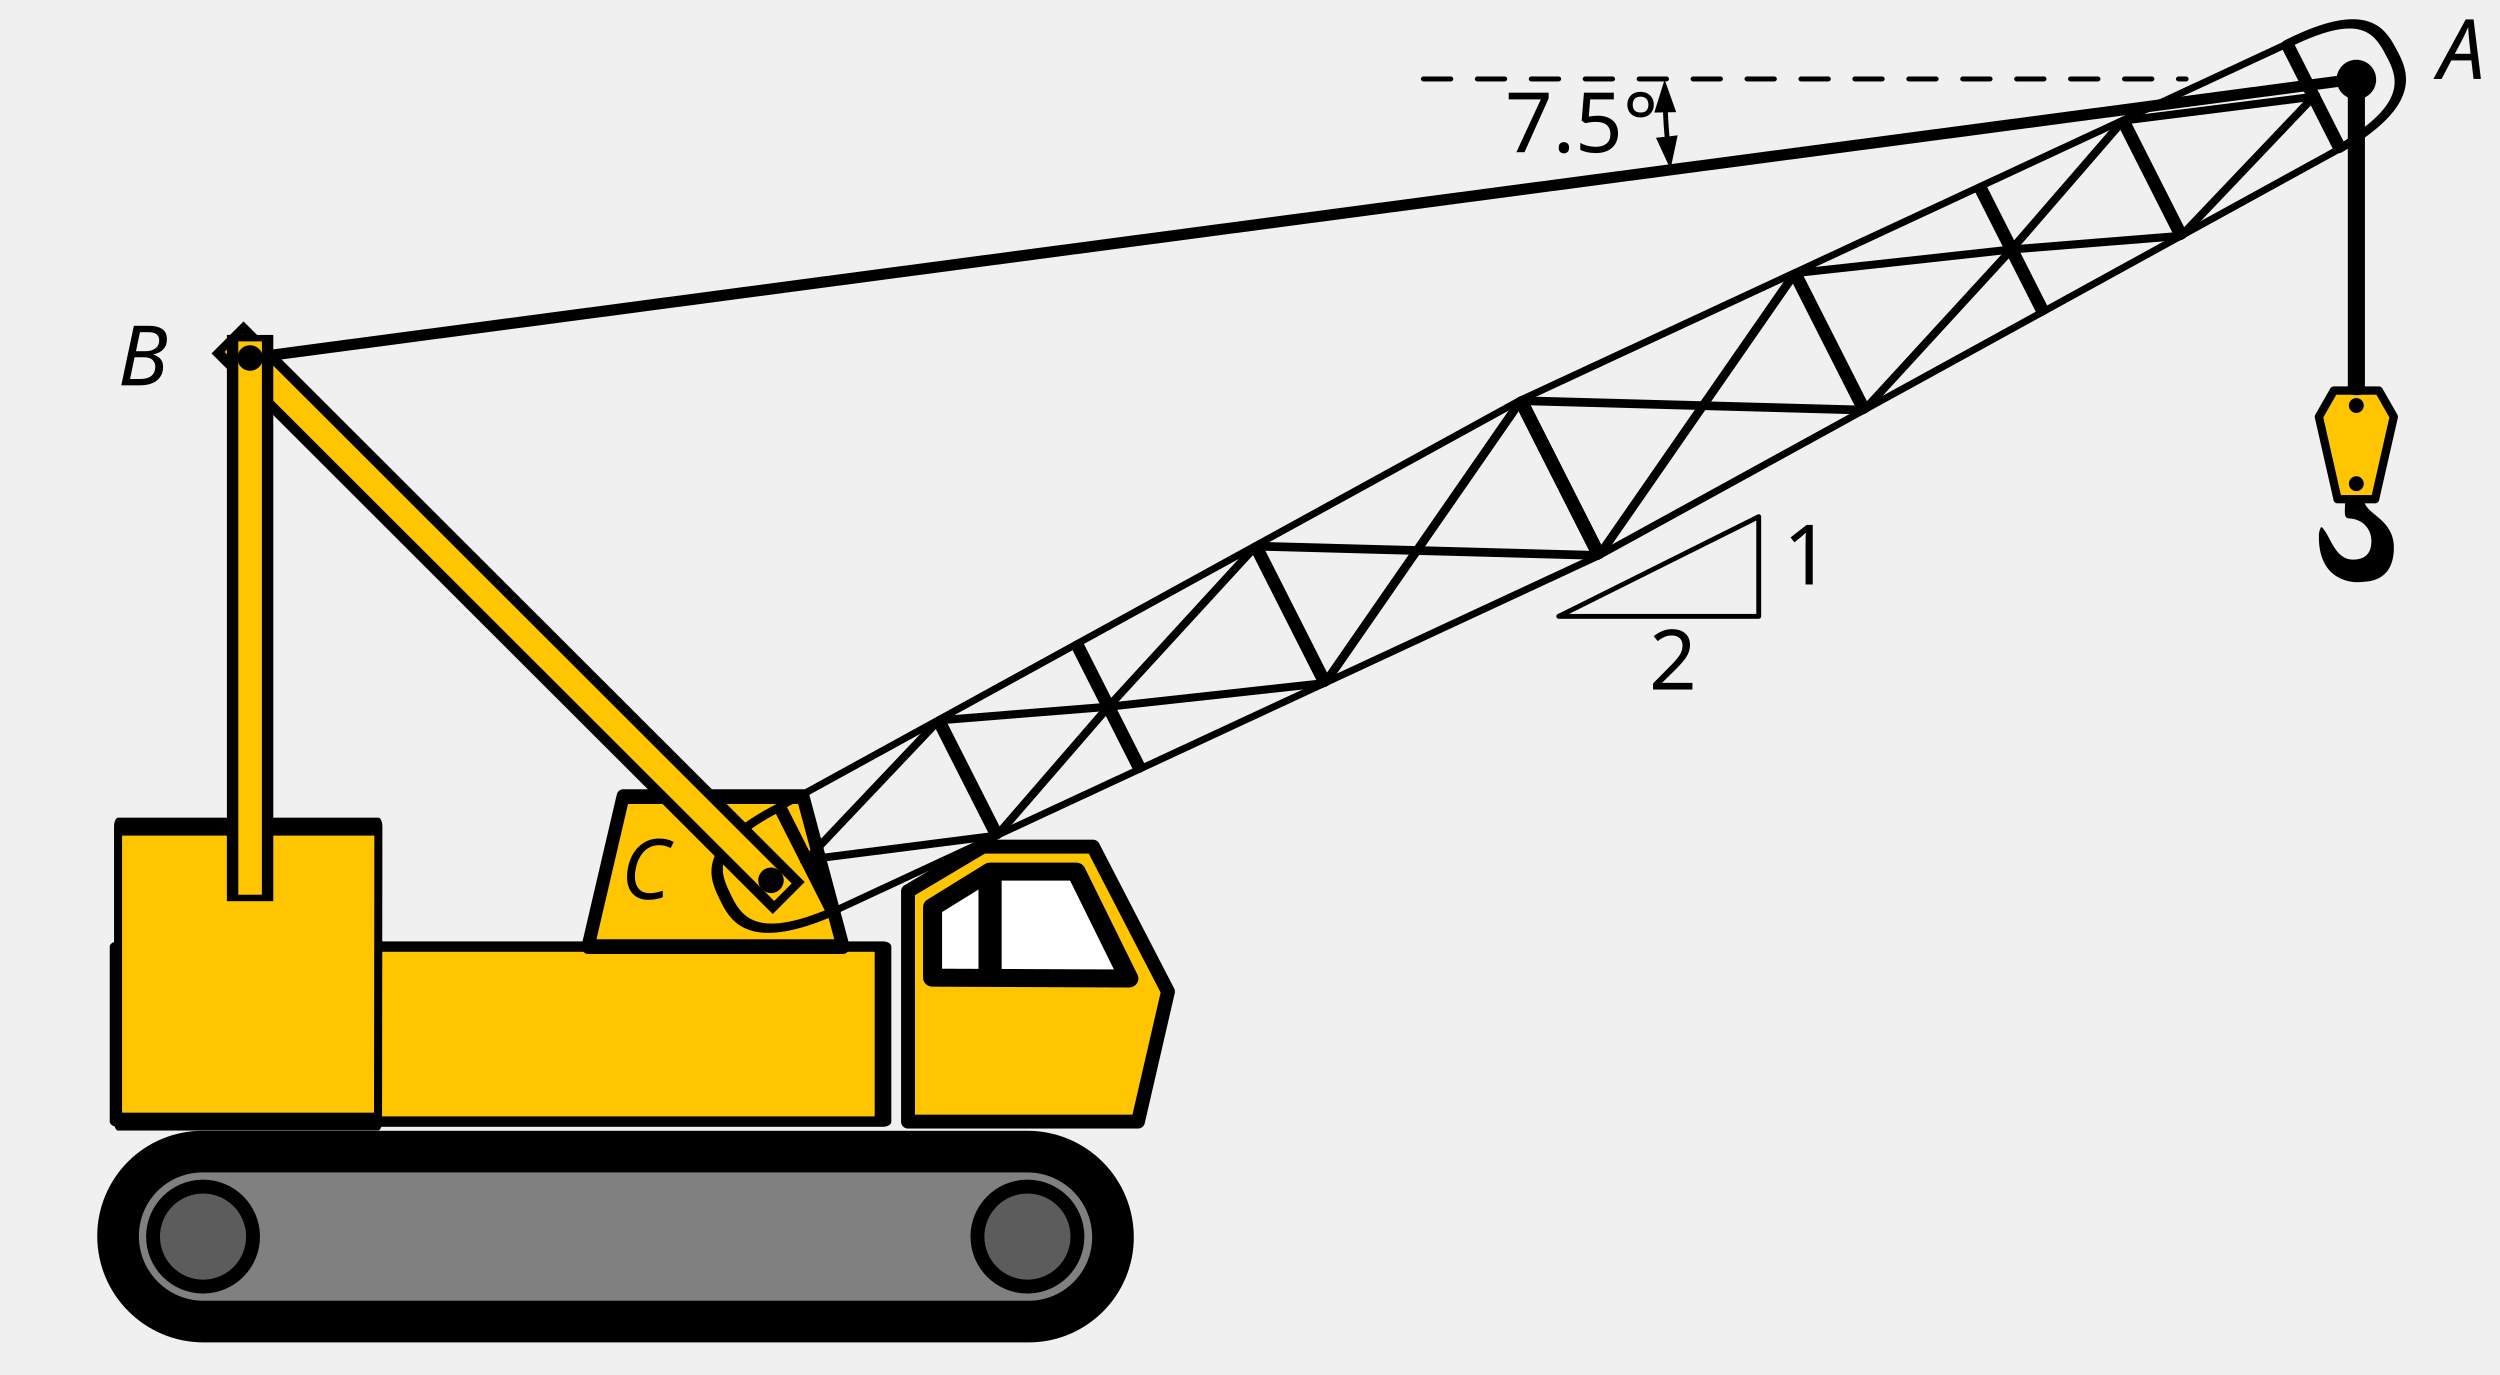
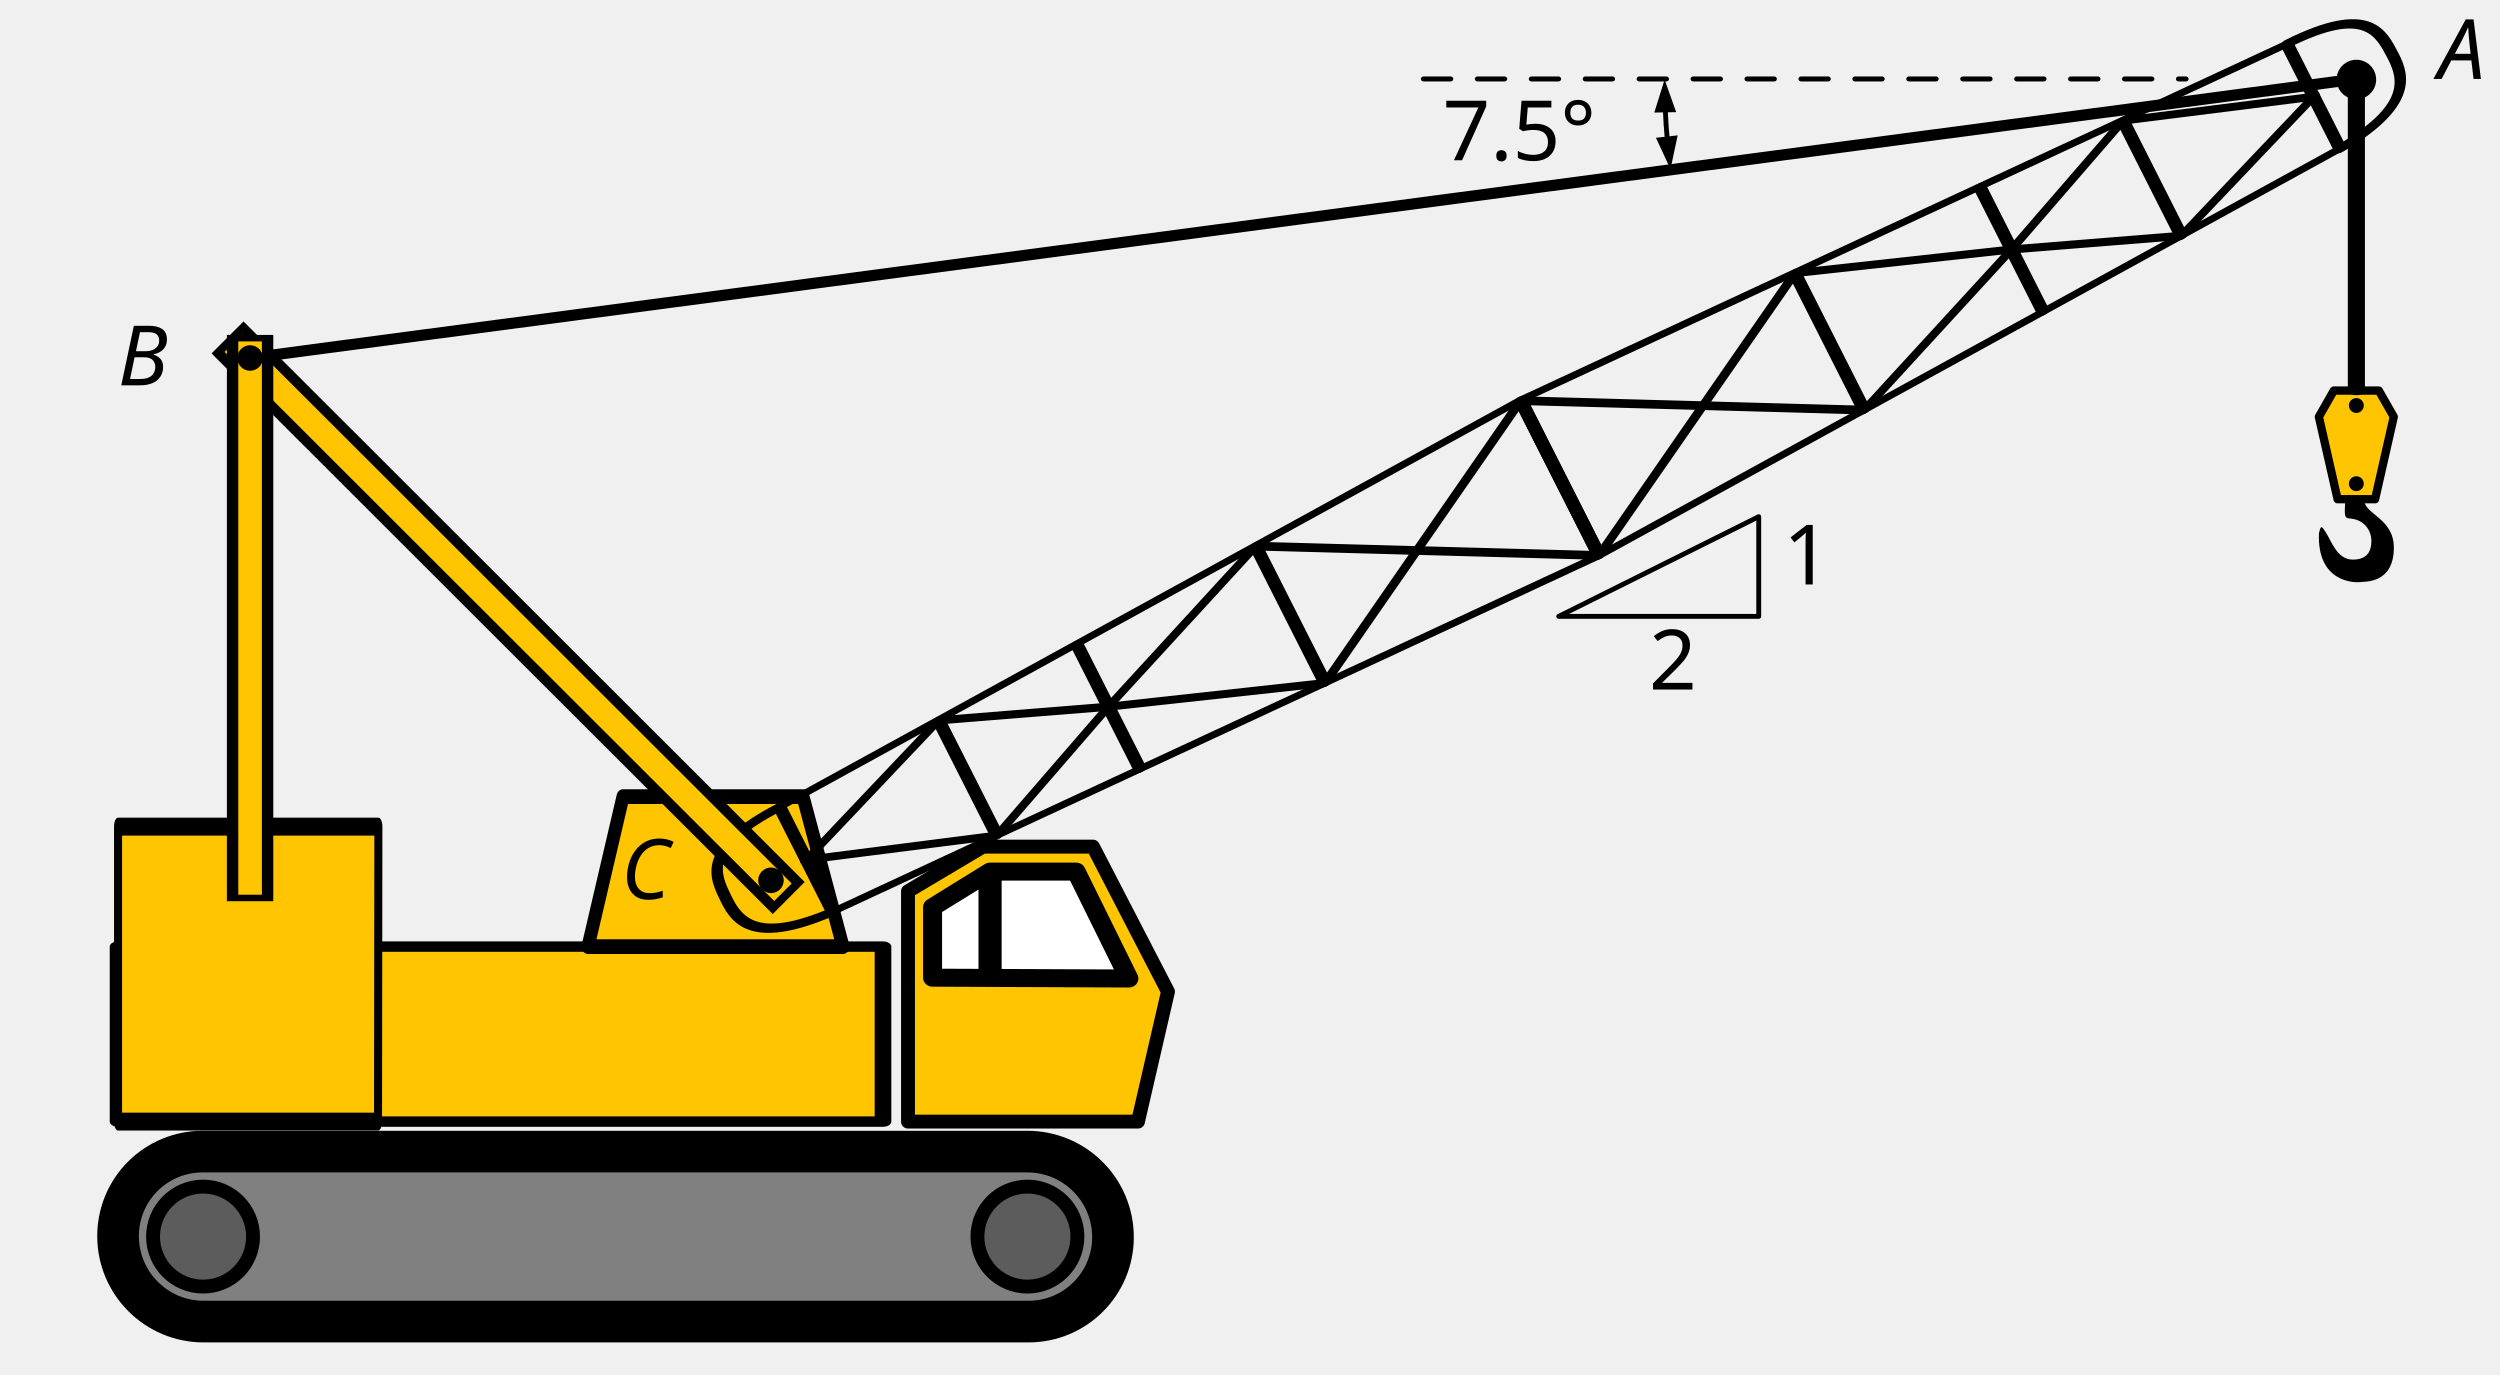
<svg xmlns="http://www.w3.org/2000/svg" width="100%" height="100%" viewBox="0 0 360 198" version="1.1" xml:space="preserve" style="fill-rule:evenodd;clip-rule:evenodd;stroke-linecap:round;stroke-miterlimit:1.5;">
  <g transform="matrix(1,0,0,1,-1553,-50)">
    <g id="mobile_crane" transform="matrix(0.72,0,0,0.528,1511.96,23.6)">
      <rect x="57" y="50" width="500" height="375" style="fill:none;" />
      <g transform="matrix(0.999928,0,0,1.36354,-3.38285,-155.436)">
        <g id="track">
          <path d="M265.888,381C270.426,381 274.779,382.803 277.988,386.012C281.197,389.221 283,393.574 283,398.112L283,398.114C283,407.44 275.44,415 266.114,415C228.629,415 138.814,415 101.116,415C91.663,415 84,407.337 84,397.884C84,397.883 84,397.883 84,397.882C84,393.405 85.779,389.111 88.945,385.945C92.111,382.779 96.405,381 100.882,381L265.888,381Z" style="fill:rgb(128,128,128);stroke:black;stroke-width:8.33px;" />
          <g transform="matrix(0.833333,0,0,0.833333,9.33233,57.1667)">
            <circle cx="110" cy="409" r="12" style="fill-opacity:0.28;stroke:black;stroke-width:3.33px;stroke-linecap:butt;" />
          </g>
          <g transform="matrix(0.833333,0,0,0.833333,174.221,57.1667)">
            <circle cx="110" cy="409" r="12" style="fill-opacity:0.28;stroke:black;stroke-width:3.33px;stroke-linecap:butt;" />
          </g>
        </g>
        <g id="body">
          <g transform="matrix(1,0,0,0.625,18,140)">
            <rect x="66" y="320" width="153" height="56" style="fill:rgb(255,197,0);stroke:black;stroke-width:3.33px;stroke-linejoin:round;" />
          </g>
          <g transform="matrix(0.881356,0,0,1,28.4322,0)">
            <path d="M227.567,340L218.49,310L177.644,310L169.702,340L227.567,340Z" style="fill:rgb(255,197,0);stroke:black;stroke-width:2.95px;stroke-linejoin:round;" />
          </g>
          <g id="weight" transform="matrix(0.881356,0,0,1.96667,-64.0678,-293.667)">
            <path d="M227,340L227.077,310L168,310L168,340L227,340Z" style="fill:rgb(255,197,0);stroke:black;stroke-width:1.82px;stroke-linejoin:round;" />
          </g>
        </g>
        <g id="cab">
          <g transform="matrix(1,0,0,1,14,0)">
            <path d="M228,375L274,375L280,349L265,320L243,320L228,328.924L228,375Z" style="fill:rgb(255,197,0);stroke:black;stroke-width:2.78px;stroke-linejoin:round;" />
          </g>
          <g transform="matrix(0.7667,0,0,0.726146,56.7732,95.3833)">
            <path d="M248,326L263,316.213L285.46,316.213L299.212,345.655L248,345.425L248,326Z" style="fill:white;stroke:black;stroke-width:4.96px;stroke-linejoin:round;" />
          </g>
          <path d="M258.415,325L258.415,346.26" style="fill:none;stroke:black;stroke-width:4.63px;stroke-linecap:butt;" />
        </g>
      </g>
      <g id="boom" transform="matrix(0.956978,-0.395335,0.289912,1.30497,-12.4302,11.1267)">
        <g transform="matrix(1.08738,-0.191735,0.173648,0.984808,-111.228,110.413)">
          <g transform="matrix(-1.11692,0,0,0.667761,771.623,70.1025)">
            <g>
              <g transform="matrix(1.00366,0,0,1.00366,-19.8718,8.26007)">
                <path d="M374.5,202L238,193.5L238,158.5L374.5,150" style="fill:none;stroke:black;stroke-width:2.09px;stroke-linejoin:round;" />
              </g>
              <g transform="matrix(-1.15547,0,0,1.49754,827.954,-104.981)">
                <path d="M527.018,181.846C539.719,181.928 539.499,188.404 539.55,193.575C539.601,198.746 538.468,204.278 527.018,205.303" style="fill:none;stroke:black;stroke-width:1.69px;stroke-linejoin:round;" />
              </g>
              <g transform="matrix(0.999989,0.00110936,0.00110936,0.884626,-0.172592,17.9495)">
                <path d="M356,159L355.935,217.782" style="fill:none;stroke:black;stroke-width:2.15px;stroke-linejoin:round;" />
              </g>
              <path d="M248.349,165.672L273.914,185" style="fill:none;stroke:black;stroke-width:2.1px;stroke-linejoin:round;" />
              <path d="M248.349,204.328L273.914,185" style="fill:none;stroke:black;stroke-width:2.1px;stroke-linejoin:round;" />
              <path d="M248.349,165.672L219,185.048" style="fill:none;stroke:black;stroke-width:2.1px;stroke-linejoin:round;" />
              <path d="M219,185.048L248.349,204.328" style="fill:none;stroke:black;stroke-width:2.1px;stroke-linejoin:round;" />
              <path d="M248.349,165.672L248.349,204.424" style="fill:none;stroke:black;stroke-width:2.1px;stroke-linejoin:round;" />
              <path d="M273.914,185L273.914,205.895" style="fill:none;stroke:black;stroke-width:2.1px;stroke-linejoin:round;" />
              <path d="M273.914,185L273.914,164.004" style="fill:none;stroke:black;stroke-width:2.1px;stroke-linejoin:round;" />
              <g transform="matrix(0.959167,0.0408163,0.0408163,0.9592,4.04679,-4.04513)">
                <path d="M307,207.98L360.356,154.646" style="fill:none;stroke:black;stroke-width:2.1px;stroke-linejoin:round;" />
              </g>
              <path d="M307,162.02L356,210.969" style="fill:none;stroke:black;stroke-width:2.1px;stroke-linejoin:round;" />
              <path d="M307,162.02L307,207.98" style="fill:none;stroke:black;stroke-width:2.1px;stroke-linejoin:round;" />
              <path d="M307,162.02L273.914,185" style="fill:none;stroke:black;stroke-width:2.1px;stroke-linejoin:round;" />
              <path d="M307,207.98L273.914,185" style="fill:none;stroke:black;stroke-width:2.1px;stroke-linejoin:round;" />
            </g>
          </g>
          <g transform="matrix(1.11692,0,0,0.667761,-23.6234,70.1025)">
            <g>
              <g transform="matrix(1.00366,0,0,1.00366,-19.8718,8.26007)">
                <path d="M374.5,202L238,193.5L238,158.5L374.5,150" style="fill:none;stroke:black;stroke-width:2.09px;stroke-linejoin:round;" />
              </g>
              <g transform="matrix(-1.15547,0,0,1.49754,827.954,-104.981)">
                <path d="M527.018,181.846C539.719,181.928 539.499,188.404 539.55,193.575C539.601,198.746 538.468,204.278 527.018,205.303" style="fill:none;stroke:black;stroke-width:1.69px;stroke-linejoin:round;" />
              </g>
              <g transform="matrix(0.999989,0.00110936,0.00110936,0.884626,-0.172592,17.9495)">
                <path d="M356,159L355.935,217.782" style="fill:none;stroke:black;stroke-width:2.15px;stroke-linejoin:round;" />
              </g>
              <path d="M248.349,165.672L273.914,185" style="fill:none;stroke:black;stroke-width:2.1px;stroke-linejoin:round;" />
              <path d="M248.349,204.328L273.914,185" style="fill:none;stroke:black;stroke-width:2.1px;stroke-linejoin:round;" />
              <path d="M248.349,165.672L219,185.048" style="fill:none;stroke:black;stroke-width:2.1px;stroke-linejoin:round;" />
              <path d="M219,185.048L248.349,204.328" style="fill:none;stroke:black;stroke-width:2.1px;stroke-linejoin:round;" />
              <path d="M248.349,165.672L248.349,204.424" style="fill:none;stroke:black;stroke-width:2.1px;stroke-linejoin:round;" />
              <path d="M273.914,185L273.914,205.895" style="fill:none;stroke:black;stroke-width:2.1px;stroke-linejoin:round;" />
              <path d="M273.914,185L273.914,164.004" style="fill:none;stroke:black;stroke-width:2.1px;stroke-linejoin:round;" />
              <g transform="matrix(0.959167,0.0408163,0.0408163,0.9592,4.04679,-4.04513)">
                <path d="M307,207.98L360.356,154.646" style="fill:none;stroke:black;stroke-width:2.1px;stroke-linejoin:round;" />
              </g>
              <path d="M307,162.02L356,210.969" style="fill:none;stroke:black;stroke-width:2.1px;stroke-linejoin:round;" />
              <path d="M307,162.02L307,207.98" style="fill:none;stroke:black;stroke-width:2.1px;stroke-linejoin:round;" />
              <path d="M307,162.02L273.914,185" style="fill:none;stroke:black;stroke-width:2.1px;stroke-linejoin:round;" />
              <path d="M307,207.98L273.914,185" style="fill:none;stroke:black;stroke-width:2.1px;stroke-linejoin:round;" />
            </g>
          </g>
        </g>
        <g transform="matrix(0.776806,1.38253e-16,1.38253e-16,-0.776806,-214.558,459.214)">
          <circle cx="475" cy="257" r="2.575" style="stroke:black;stroke-width:2.68px;stroke-linejoin:round;" />
        </g>
      </g>
      <g id="topping-lift" transform="matrix(1.54013,-0.0824141,-0.0572472,1.37305,-52.2877,-148.12)">
        <path d="M111.691,222.105L383.745,183.006" style="fill:none;stroke:black;stroke-width:2.23px;stroke-linejoin:round;" />
      </g>
      <g transform="matrix(0.706679,-0.964681,0.605599,0.824937,-87.6729,161.288)">
        <g transform="matrix(-5.55112e-17,0.931244,1,5.55112e-17,37.9078,44.0081)">
          <rect x="110.034" y="103" width="196.966" height="7" style="fill:rgb(255,197,0);stroke:black;stroke-width:2.05px;stroke-linecap:butt;" />
        </g>
        <g transform="matrix(-0.776806,-5.55112e-17,5.55112e-17,0.907429,513.391,91.7907)">
          <circle cx="475" cy="257" r="2.575" style="stroke:black;stroke-width:1.43px;stroke-linejoin:round;" />
        </g>
      </g>
      <g transform="matrix(0.999928,0,0,1.03199,-3.38285,-45.9341)">
        <g transform="matrix(1,0,0,1,-34,0.373805)">
          <g transform="matrix(-0.776806,0,0,1.02637,513.391,61.2222)">
            <circle cx="475" cy="257" r="2.575" />
          </g>
          <g transform="matrix(1.5238e-17,0.751145,1,1.5238e-17,37.9078,99.2985)">
            <rect x="110.034" y="103" width="196.966" height="7" style="fill:rgb(255,197,0);stroke:black;stroke-width:2.28px;stroke-linecap:butt;" />
          </g>
        </g>
        <g transform="matrix(-0.776806,-1.70925e-16,-1.29364e-16,1.02637,479.391,-76.2089)">
          <circle cx="475" cy="257" r="2.575" style="stroke:black;stroke-width:1.43px;stroke-linejoin:round;" />
        </g>
      </g>
      <g id="Hook" transform="matrix(0.999928,0,0,1.36354,20.6178,-128.482)">
        <g transform="matrix(0.749252,0,0,0.749252,127.823,52.4215)">
          <g transform="matrix(1,0,0,1,36.9877,4)">
            <path d="M476,205L480,212L475,234L465,234L460,212L464,205L476,205Z" style="fill:rgb(255,197,0);stroke:black;stroke-width:2.22px;stroke-linejoin:round;" />
          </g>
          <circle cx="506.988" cy="212.988" r="1.988" />
          <g transform="matrix(1,0,0,1,0,20.8693)">
            <circle cx="506.988" cy="212.988" r="1.988" />
          </g>
          <g transform="matrix(1,0,0,1,35.0063,2.12686)">
            <path d="M469,235.873C470.314,235.873 472.687,235.878 474.11,235.873C473.766,239.869 482.123,240.781 482,249C481.859,258.409 474.389,257.816 473,258C471.611,258.184 461.49,258.202 462,245C462.532,242.614 462.716,242.969 464,245C465.284,247.031 466.893,252 471,252C475.107,252 476,249.537 476,247C476,244.463 474.332,241.22 470,241C468.414,240.919 469.021,238.859 469,235.873Z" />
          </g>
        </g>
        <g transform="matrix(0.999759,-0.0118415,0.0219602,0.539093,18.8729,99.9228)">
          <path d="M486.832,95.807L484.258,213" style="fill:none;stroke:black;stroke-width:3.42px;stroke-linejoin:round;" />
        </g>
        <g transform="matrix(-0.766044,0.642788,0.642788,0.766044,706.366,-355.391)">
          <circle cx="475" cy="257" r="2.575" style="stroke:black;stroke-width:2.78px;stroke-linejoin:round;" />
        </g>
      </g>
      <g transform="matrix(0.999928,0,0,1.36354,246.654,-230.827)">
        <g transform="matrix(16.6679,0,0,16.6679,310.379,221.744)">
                </g>
        <text x="298px" y="221.744px" style="font-family:'CMUSerif-Italic', 'CMU Serif';font-weight:500;font-style:italic;font-size:16.668px;">A</text>
      </g>
      <g transform="matrix(0.999928,0,0,1.36354,-217.407,-147.27)">
        <g transform="matrix(16.6679,0,0,16.6679,309.711,221.744)">
                </g>
        <text x="298px" y="221.744px" style="font-family:'CMUSerif-Italic', 'CMU Serif';font-weight:500;font-style:italic;font-size:16.668px;">B</text>
      </g>
      <g transform="matrix(1.14192,0,0,1.0472,-1.93426,-22.7651)">
        <g transform="matrix(0.875657,0,0,1.30208,79.4874,-39.666)">
          <g transform="matrix(16.6679,0,0,16.6679,306.334,221.744)">
                    </g>
          <text x="298px" y="221.744px" style="font-family:'CMUSerif-Roman', 'CMU Serif';font-weight:500;font-size:16.668px;">2</text>
        </g>
        <g transform="matrix(0.875657,0,0,1.30208,102.969,-67.0305)">
          <g transform="matrix(16.6679,0,0,16.6679,306.334,221.744)">
                    </g>
          <text x="298px" y="221.744px" style="font-family:'CMUSerif-Roman', 'CMU Serif';font-weight:500;font-size:16.668px;">1</text>
        </g>
        <g transform="matrix(0.711489,0,0,1.05797,105.557,-35.3043)">
          <path d="M307.885,250.772L357.115,226.228L357.115,250.772L307.885,250.772Z" style="fill:none;stroke:black;stroke-width:1.2px;stroke-linejoin:round;" />
        </g>
      </g>
      <g transform="matrix(0.999928,0,0,1.36354,-116.773,-7.19081)">
        <g transform="matrix(16.6679,0,0,16.6679,309.915,221.744)">
                </g>
        <text x="298px" y="221.744px" style="font-family:'CMUSerif-Italic', 'CMU Serif';font-weight:500;font-style:italic;font-size:16.668px;">C</text>
      </g>
-       <g transform="matrix(0.999928,0,0,1.36354,60.0311,-210.844)">
+       <g transform="matrix(0.999928,0,0,1.36354,47.5433,-208.649)">
        <g transform="matrix(16.6679,0,0,16.6679,324.841,221.744)">
                </g>
        <text x="298px" y="221.744px" style="font-family:'CMUSerif-Roman', 'CMU Serif';font-weight:500;font-size:16.668px;">7.5°</text>
      </g>
      <g transform="matrix(0.999928,0,0,1.36354,-466.35,-496.321)">
        <g transform="matrix(1.38899,-0,-0,1.38899,523.387,400.664)">
          <path d="M238.457,19.84L240.549,24.36L241.587,19.489L238.457,19.84Z" />
          <path d="M238.219,16.209L239.704,11.454L241.369,16.149L238.219,16.209Z" />
          <path d="M240.128,20.604C239.962,18.817 239.844,17.027 239.776,15.234" style="fill:none;stroke:black;stroke-width:0.7px;stroke-linejoin:round;" />
        </g>
      </g>
      <g transform="matrix(1.07646,2.1399e-16,2.1515e-16,1.36354,304.717,-514.205)">
        <path d="M34.377,429.569L176,429.569" style="fill:none;stroke:black;stroke-width:1px;stroke-linejoin:round;stroke-dasharray:5.01,5.01,0,0;" />
      </g>
    </g>
  </g>
</svg>
